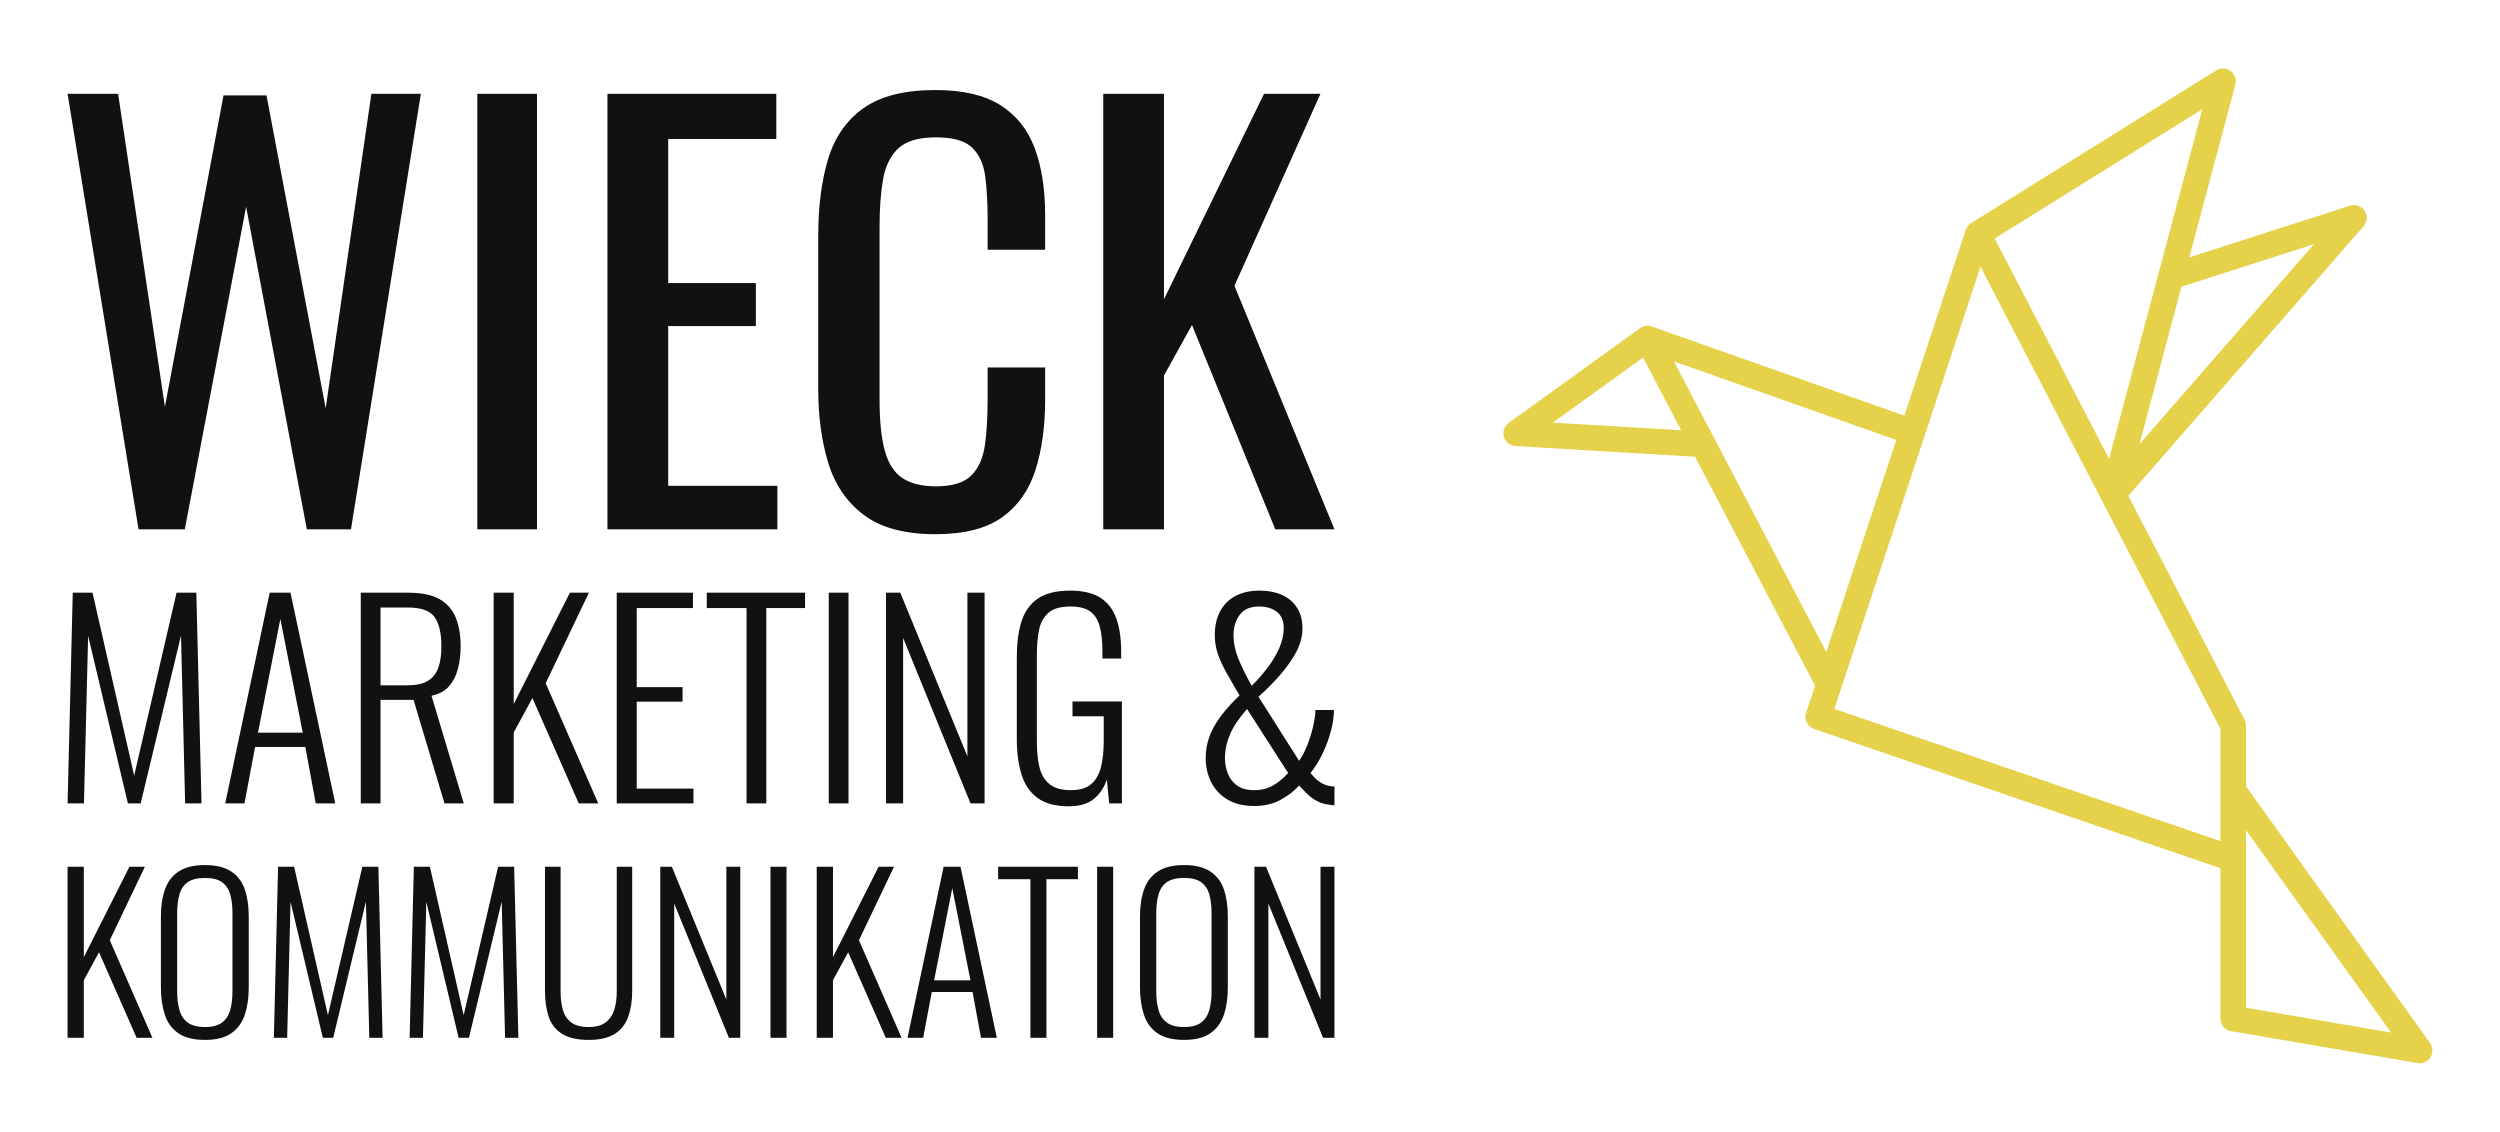
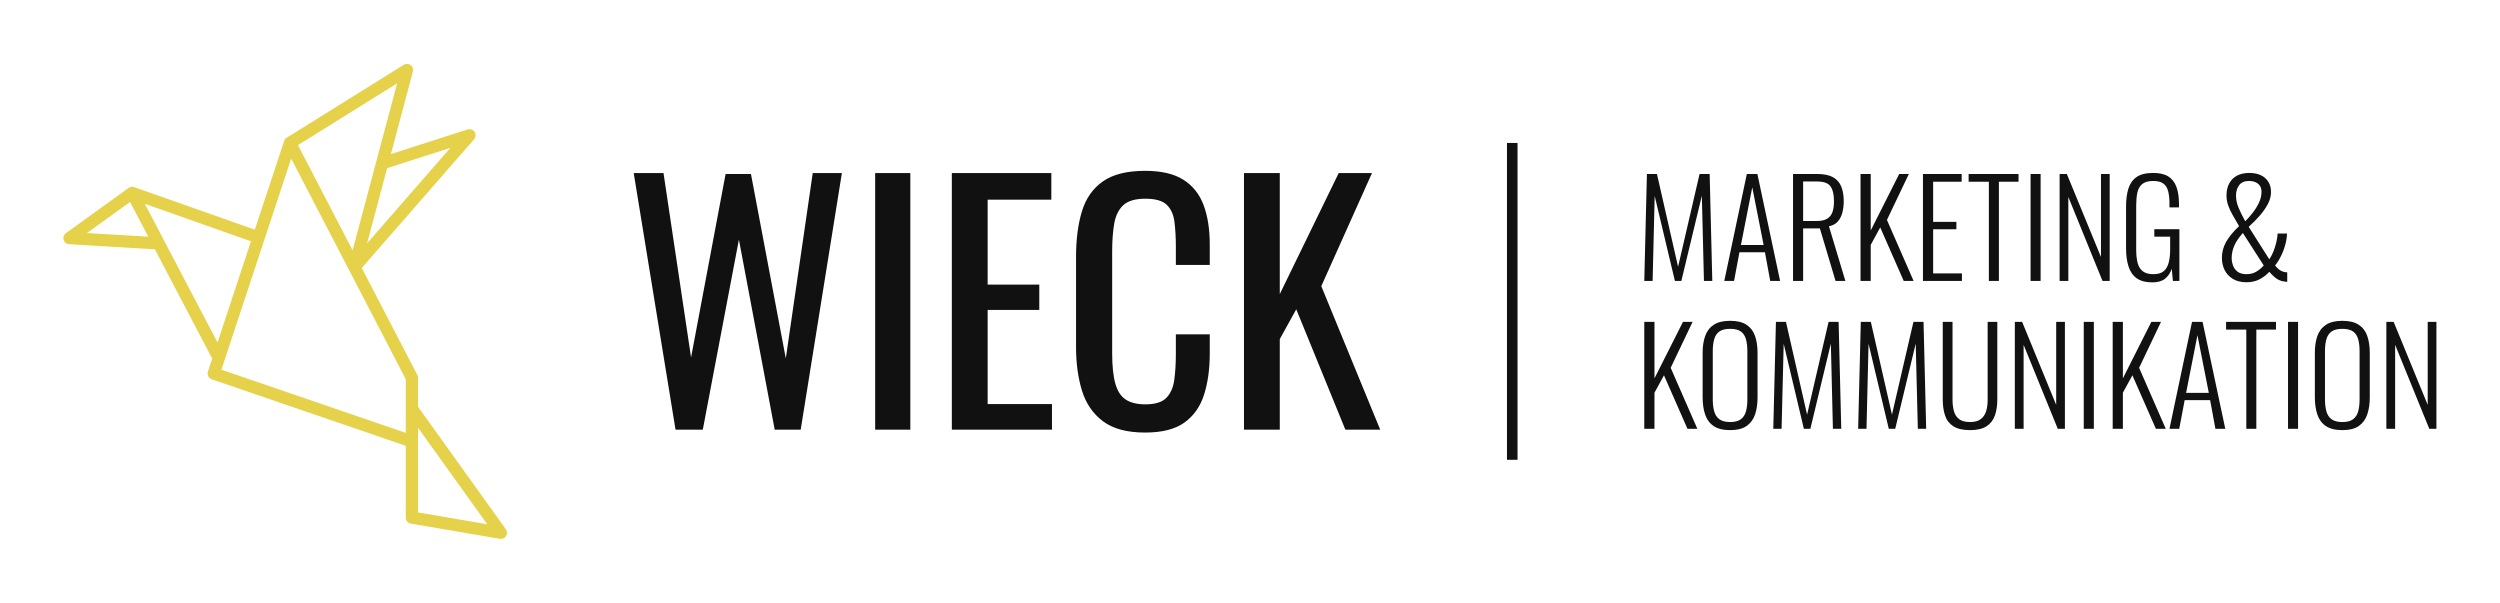
- <svg xmlns="http://www.w3.org/2000/svg" viewBox="0 0 592.0 267.6" width="592" height="268" role="img" aria-label="Wieck Marketing &amp; Kommunikation">
-   <g fill="#111111" transform="translate(0 22.01)">
-     <path d="M43.76 103.14L32.81 103.14L16 0.00L27.97 0.00L39.05 74.11L52.93 0.38L63.11 0.38L77.12 74.49L87.94 0.00L99.66 0.00L83.11 103.14L72.66 103.14L58.28 26.74L43.76 103.14ZM127.16 103.14L113.03 103.14L113.03 0.00L127.16 0.00L127.16 103.14ZM184.08 103.14L143.84 103.14L143.84 0.00L183.83 0.00L183.83 10.70L158.23 10.70L158.23 44.82L178.99 44.82L178.99 55.01L158.23 55.01L158.23 92.83L184.08 92.83L184.08 103.14ZM221.52 104.29L221.52 104.29Q210.57 104.29 204.52 99.70Q198.47 95.12 196.11 87.35Q193.76 79.58 193.76 70.03L193.76 70.03L193.76 33.62Q193.76 23.17 196.11 15.41Q198.47 7.64 204.52 3.37Q210.57-0.89 221.52-0.89L221.52-0.89Q231.20-0.89 236.86 2.67Q242.53 6.24 245.01 12.86Q247.49 19.48 247.49 28.78L247.49 28.78L247.49 36.93L233.87 36.93L233.87 29.67Q233.87 23.94 233.30 19.55Q232.72 15.15 230.18 12.73Q227.63 10.31 221.65 10.31L221.65 10.31Q215.53 10.31 212.73 12.92Q209.93 15.53 209.10 20.31Q208.28 25.08 208.28 31.45L208.28 31.45L208.28 72.33Q208.28 80.09 209.55 84.61Q210.82 89.13 213.75 91.04Q216.68 92.95 221.65 92.95L221.65 92.95Q227.50 92.95 230.05 90.34Q232.60 87.73 233.23 83.15Q233.87 78.57 233.87 72.45L233.87 72.45L233.87 64.81L247.49 64.81L247.49 72.45Q247.49 81.88 245.20 89.07Q242.91 96.26 237.31 100.28Q231.70 104.29 221.52 104.29ZM275.63 103.14L261.25 103.14L261.25 0.00L275.63 0.00L275.63 48.64L299.32 0.00L312.69 0.00L292.32 45.46L316.00 103.14L301.99 103.14L282.26 54.75L275.63 66.72L275.63 103.14Z M19.88 168.04L16 168.04L17.23 118.14L21.91 118.14L31.77 161.45L41.81 118.14L46.49 118.14L47.72 168.04L43.84 168.04L42.86 128.31L33.31 168.04L30.29 168.04L20.87 128.37L19.88 168.04ZM57.89 168.04L53.33 168.04L63.86 118.14L68.79 118.14L79.39 168.04L74.77 168.04L72.30 154.67L60.41 154.67L57.89 168.04ZM66.39 124.36L61.09 151.28L71.69 151.28L66.39 124.36ZM90.11 168.04L85.43 168.04L85.43 118.14L96.70 118.14Q101.38 118.14 104.06 119.65Q106.74 121.16 107.91 124.02Q109.08 126.89 109.08 130.83L109.08 130.83Q109.08 133.60 108.46 136.07Q107.85 138.53 106.37 140.26Q104.89 141.98 102.18 142.54L102.18 142.54L109.82 168.04L105.26 168.04L97.93 143.52L90.11 143.52L90.11 168.04ZM90.11 121.65L90.11 140.07L96.45 140.07Q99.59 140.07 101.32 139.02Q103.04 137.98 103.78 135.94Q104.52 133.91 104.52 130.83L104.52 130.83Q104.52 126.21 102.92 123.93Q101.32 121.65 96.57 121.65L96.57 121.65L90.11 121.65ZM121.65 168.04L116.90 168.04L116.90 118.14L121.65 118.14L121.65 144.51L134.95 118.14L139.45 118.14L129.22 139.58L141.67 168.04L137.05 168.04L126.08 143.09L121.65 151.22L121.65 168.04ZM164.21 168.04L146.04 168.04L146.04 118.14L164.09 118.14L164.09 121.78L150.78 121.78L150.78 140.50L161.63 140.50L161.63 143.95L150.78 143.95L150.78 164.53L164.21 164.53L164.21 168.04ZM181.46 168.04L176.78 168.04L176.78 121.78L167.36 121.78L167.36 118.14L190.64 118.14L190.64 121.78L181.46 121.78L181.46 168.04ZM200.93 168.04L196.25 168.04L196.25 118.14L200.93 118.14L200.93 168.04ZM213.86 168.04L209.80 168.04L209.80 118.14L213.19 118.14L229.08 156.89L229.08 118.14L233.15 118.14L233.15 168.04L229.82 168.04L213.86 128.86L213.86 168.04ZM253.10 168.72L253.10 168.72Q248.36 168.72 245.68 166.74Q243.00 164.77 241.89 161.17Q240.78 157.57 240.78 152.82L240.78 152.82L240.78 133.36Q240.78 128.55 241.86 125.04Q242.94 121.53 245.68 119.59Q248.42 117.65 253.41 117.65L253.41 117.65Q257.91 117.65 260.53 119.31Q263.15 120.97 264.32 124.18Q265.49 127.38 265.49 132.00L265.49 132.00L265.49 133.73L261.05 133.73L261.05 132.00Q261.05 128.43 260.40 126.09Q259.76 123.75 258.16 122.58Q256.55 121.41 253.47 121.41L253.47 121.41Q250.02 121.41 248.30 122.88Q246.57 124.36 246.05 126.95Q245.53 129.54 245.53 132.86L245.53 132.86L245.53 153.38Q245.53 157.01 246.17 159.57Q246.82 162.12 248.58 163.51Q250.33 164.90 253.54 164.90L253.54 164.90Q256.68 164.90 258.34 163.51Q260.00 162.12 260.68 159.54Q261.36 156.95 261.36 153.25L261.36 153.25L261.36 147.40L253.97 147.40L253.97 143.89L265.67 143.89L265.67 168.04L262.65 168.04L262.10 162.37Q261.17 165.20 259.05 166.96Q256.92 168.72 253.10 168.72ZM297.03 168.65L297.03 168.65Q293.21 168.65 290.65 167.11Q288.09 165.57 286.80 162.99Q285.51 160.40 285.51 157.32L285.51 157.32Q285.51 153.38 287.45 149.90Q289.39 146.42 293.52 142.47L293.52 142.47Q291.79 139.52 290.47 137.18Q289.14 134.83 288.40 132.68Q287.66 130.52 287.66 128.18L287.66 128.18Q287.66 124.86 288.96 122.48Q290.25 120.11 292.62 118.88Q294.99 117.65 298.26 117.65L298.26 117.65Q301.34 117.65 303.62 118.70Q305.90 119.74 307.16 121.74Q308.42 123.75 308.42 126.52L308.42 126.52Q308.42 129.35 307.01 132.06Q305.59 134.77 303.25 137.48Q300.91 140.19 298.01 142.78L298.01 142.78L307.62 157.94Q308.73 156.40 309.56 154.27Q310.39 152.15 310.92 149.93Q311.44 147.71 311.50 145.92L311.50 145.92L315.88 145.92Q315.88 148.14 315.17 150.85Q314.46 153.56 313.20 156.21Q311.93 158.86 310.33 160.83L310.33 160.83Q311.69 162.56 313.07 163.29Q314.46 164.03 316 164.03L316 164.03L316 168.47Q315.69 168.47 315.38 168.44Q315.08 168.41 314.83 168.35L314.83 168.35Q313.35 168.22 312.06 167.58Q310.76 166.93 309.69 165.91Q308.61 164.90 307.62 163.79L307.62 163.79Q305.90 165.76 303.22 167.21Q300.54 168.65 297.03 168.65ZM297.03 164.90L297.03 164.90Q299.49 164.90 301.40 163.82Q303.31 162.74 305.03 160.83L305.03 160.83L295.30 145.68Q292.47 148.88 291.27 151.68Q290.07 154.49 290.07 157.32L290.07 157.32Q290.07 159.11 290.71 160.86Q291.36 162.62 292.87 163.76Q294.38 164.90 297.03 164.90ZM296.41 140.19L296.41 140.19Q298.38 138.22 300.11 135.97Q301.83 133.73 302.91 131.29Q303.99 128.86 303.99 126.46L303.99 126.46Q303.99 123.99 302.39 122.70Q300.78 121.41 298.14 121.41L298.14 121.41Q294.99 121.41 293.55 123.41Q292.10 125.41 292.10 128.12L292.10 128.12Q292.10 130.95 293.24 133.76Q294.38 136.56 296.41 140.19Z M19.85 223.54L16 223.54L16 183.04L19.85 183.04L19.85 204.44L30.65 183.04L34.30 183.04L26 200.44L36.10 223.54L32.35 223.54L23.45 203.29L19.85 209.89L19.85 223.54ZM48.55 224.04L48.55 224.04Q44.50 224.04 42.23 222.46Q39.95 220.89 39.03 218.06Q38.10 215.24 38.10 211.59L38.10 211.59L38.10 194.79Q38.10 191.09 39.08 188.36Q40.05 185.64 42.33 184.14Q44.60 182.64 48.55 182.64L48.55 182.64Q52.45 182.64 54.73 184.14Q57.00 185.64 57.95 188.36Q58.90 191.09 58.90 194.79L58.90 194.79L58.90 211.64Q58.90 215.29 57.98 218.06Q57.05 220.84 54.80 222.44Q52.55 224.04 48.55 224.04ZM48.55 220.99L48.55 220.99Q51.20 220.99 52.60 219.91Q54.00 218.84 54.53 216.91Q55.05 214.99 55.05 212.44L55.05 212.44L55.05 194.09Q55.05 191.54 54.53 189.64Q54.00 187.74 52.60 186.71Q51.20 185.69 48.55 185.69L48.55 185.69Q45.85 185.69 44.43 186.71Q43.00 187.74 42.48 189.64Q41.95 191.54 41.95 194.09L41.95 194.09L41.95 212.44Q41.95 214.99 42.48 216.91Q43.00 218.84 44.43 219.91Q45.85 220.99 48.55 220.99ZM68 223.54L64.85 223.54L65.85 183.04L69.65 183.04L77.65 218.19L85.80 183.04L89.60 183.04L90.60 223.54L87.45 223.54L86.65 191.29L78.90 223.54L76.45 223.54L68.80 191.34L68 223.54ZM100.15 223.54L97.00 223.54L98.00 183.04L101.80 183.04L109.80 218.19L117.95 183.04L121.75 183.04L122.75 223.54L119.60 223.54L118.80 191.29L111.05 223.54L108.60 223.54L100.95 191.34L100.15 223.54ZM139.40 224.04L139.40 224.04Q135.30 224.04 133.03 222.56Q130.75 221.09 129.90 218.46Q129.05 215.84 129.05 212.49L129.05 212.49L129.05 183.04L132.75 183.04L132.75 212.59Q132.75 214.94 133.28 216.86Q133.80 218.79 135.25 219.89Q136.70 220.99 139.40 220.99L139.40 220.99Q142.00 220.99 143.45 219.86Q144.90 218.74 145.48 216.84Q146.05 214.94 146.05 212.59L146.05 212.59L146.05 183.04L149.70 183.04L149.70 212.49Q149.70 215.84 148.80 218.46Q147.90 221.09 145.65 222.56Q143.40 224.04 139.40 224.04ZM159.65 223.54L156.35 223.54L156.35 183.04L159.10 183.04L172 214.49L172 183.04L175.30 183.04L175.30 223.54L172.60 223.54L159.65 191.74L159.65 223.54ZM186.25 223.54L182.45 223.54L182.45 183.04L186.25 183.04L186.25 223.54ZM197.25 223.54L193.40 223.54L193.40 183.04L197.25 183.04L197.25 204.44L208.05 183.04L211.70 183.04L203.40 200.44L213.50 223.54L209.75 223.54L200.85 203.29L197.25 209.89L197.25 223.54ZM218.60 223.54L214.90 223.54L223.45 183.04L227.45 183.04L236.05 223.54L232.30 223.54L230.30 212.69L220.65 212.69L218.60 223.54ZM225.50 188.09L221.20 209.94L229.80 209.94L225.50 188.09ZM247.80 223.54L244.00 223.54L244.00 185.99L236.35 185.99L236.35 183.04L255.25 183.04L255.25 185.99L247.80 185.99L247.80 223.54ZM263.60 223.54L259.80 223.54L259.80 183.04L263.60 183.04L263.60 223.54ZM280.40 224.04L280.40 224.04Q276.35 224.04 274.08 222.46Q271.80 220.89 270.88 218.06Q269.95 215.24 269.95 211.59L269.95 211.59L269.95 194.79Q269.95 191.09 270.93 188.36Q271.90 185.64 274.18 184.14Q276.45 182.64 280.40 182.64L280.40 182.64Q284.30 182.64 286.58 184.14Q288.85 185.64 289.80 188.36Q290.75 191.09 290.75 194.79L290.75 194.79L290.75 211.64Q290.75 215.29 289.83 218.06Q288.90 220.84 286.65 222.44Q284.40 224.04 280.40 224.04ZM280.40 220.99L280.40 220.99Q283.05 220.99 284.45 219.91Q285.85 218.84 286.38 216.91Q286.90 214.99 286.90 212.44L286.90 212.44L286.90 194.09Q286.90 191.54 286.38 189.64Q285.85 187.74 284.45 186.71Q283.05 185.69 280.40 185.69L280.40 185.69Q277.70 185.69 276.28 186.71Q274.85 187.74 274.33 189.64Q273.80 191.54 273.80 194.09L273.80 194.09L273.80 212.44Q273.80 214.99 274.33 216.91Q274.85 218.84 276.28 219.91Q277.70 220.99 280.40 220.99ZM300.35 223.54L297.05 223.54L297.05 183.04L299.80 183.04L312.70 214.49L312.70 183.04L316.00 183.04L316.00 223.54L313.30 223.54L300.35 191.74L300.35 223.54Z" />
+ <svg xmlns="http://www.w3.org/2000/svg" viewBox="0 0 473.4 113.9" width="473" height="114" role="img" aria-label="Wieck Marketing &amp; Kommunikation">
+   <g fill="#111111">
+     <path d="M133.08 81.27L127.92 81.27L120 32.67L125.64 32.67L130.86 67.59L137.40 32.85L142.20 32.85L148.80 67.77L153.90 32.67L159.42 32.67L151.62 81.27L146.70 81.27L139.92 45.27L133.08 81.27ZM172.38 81.27L165.72 81.27L165.72 32.67L172.38 32.67L172.38 81.27ZM199.20 81.27L180.24 81.27L180.24 32.67L199.08 32.67L199.08 37.71L187.02 37.71L187.02 53.79L196.80 53.79L196.80 58.59L187.02 58.59L187.02 76.41L199.20 76.41L199.20 81.27ZM216.84 81.81L216.84 81.81Q211.68 81.81 208.83 79.65Q205.98 77.49 204.87 73.83Q203.76 70.17 203.76 65.67L203.76 65.67L203.76 48.51Q203.76 43.59 204.87 39.93Q205.98 36.27 208.83 34.26Q211.68 32.25 216.84 32.25L216.84 32.25Q221.40 32.25 224.07 33.93Q226.74 35.61 227.91 38.73Q229.08 41.85 229.08 46.23L229.08 46.23L229.08 50.07L222.66 50.07L222.66 46.65Q222.66 43.95 222.39 41.88Q222.12 39.81 220.92 38.67Q219.72 37.53 216.90 37.53L216.90 37.53Q214.02 37.53 212.70 38.76Q211.38 39.99 210.99 42.24Q210.60 44.49 210.60 47.49L210.60 47.49L210.60 66.75Q210.60 70.41 211.20 72.54Q211.80 74.67 213.18 75.57Q214.56 76.47 216.90 76.47L216.90 76.47Q219.66 76.47 220.86 75.24Q222.06 74.01 222.36 71.85Q222.66 69.69 222.66 66.81L222.66 66.81L222.66 63.21L229.08 63.21L229.08 66.81Q229.08 71.25 228.00 74.64Q226.92 78.03 224.28 79.92Q221.64 81.81 216.84 81.81ZM242.34 81.27L235.56 81.27L235.56 32.67L242.34 32.67L242.34 55.59L253.50 32.67L259.80 32.67L250.20 54.09L261.36 81.27L254.76 81.27L245.46 58.47L242.34 64.11L242.34 81.27Z M312.94 53.10L311.36 53.10L311.86 32.85L313.76 32.85L317.76 50.42L321.83 32.85L323.74 32.85L324.24 53.10L322.66 53.10L322.26 36.97L318.38 53.10L317.16 53.10L313.33 37.00L312.94 53.10ZM328.36 53.10L326.51 53.10L330.78 32.85L332.78 32.85L337.08 53.10L335.21 53.10L334.21 47.67L329.38 47.67L328.36 53.10ZM331.81 35.37L329.66 46.30L333.96 46.30L331.81 35.37ZM341.44 53.10L339.53 53.10L339.53 32.85L344.11 32.85Q346.01 32.85 347.10 33.46Q348.19 34.07 348.66 35.23Q349.13 36.40 349.13 38.00L349.13 38.00Q349.13 39.12 348.88 40.12Q348.63 41.12 348.03 41.82Q347.44 42.52 346.33 42.75L346.33 42.75L349.44 53.10L347.58 53.10L344.61 43.15L341.44 43.15L341.44 53.10ZM341.44 34.27L341.44 41.75L344.01 41.75Q345.28 41.75 345.99 41.32Q346.69 40.90 346.99 40.07Q347.28 39.25 347.28 38.00L347.28 38.00Q347.28 36.12 346.63 35.20Q345.99 34.27 344.06 34.27L344.06 34.27L341.44 34.27ZM354.24 53.10L352.31 53.10L352.31 32.85L354.24 32.85L354.24 43.55L359.63 32.85L361.46 32.85L357.31 41.55L362.36 53.10L360.49 53.10L356.04 42.97L354.24 46.27L354.24 53.10ZM371.51 53.10L364.13 53.10L364.13 32.85L371.46 32.85L371.46 34.32L366.06 34.32L366.06 41.92L370.46 41.92L370.46 43.32L366.06 43.32L366.06 51.67L371.51 51.67L371.51 53.10ZM378.51 53.10L376.61 53.10L376.61 34.32L372.78 34.32L372.78 32.85L382.23 32.85L382.23 34.32L378.51 34.32L378.51 53.10ZM386.41 53.10L384.51 53.10L384.51 32.85L386.41 32.85L386.41 53.10ZM391.66 53.10L390.01 53.10L390.01 32.85L391.38 32.85L397.84 48.57L397.84 32.85L399.49 32.85L399.49 53.10L398.13 53.10L391.66 37.20L391.66 53.10ZM407.59 53.37L407.59 53.37Q405.66 53.37 404.57 52.57Q403.49 51.77 403.04 50.31Q402.59 48.85 402.59 46.92L402.59 46.92L402.59 39.02Q402.59 37.07 403.02 35.65Q403.46 34.22 404.57 33.43Q405.69 32.65 407.71 32.65L407.71 32.65Q409.54 32.65 410.60 33.32Q411.66 34.00 412.13 35.30Q412.61 36.60 412.61 38.47L412.61 38.47L412.61 39.17L410.81 39.17L410.81 38.47Q410.81 37.02 410.55 36.07Q410.29 35.12 409.63 34.65Q408.99 34.17 407.74 34.17L407.74 34.17Q406.34 34.17 405.63 34.77Q404.94 35.37 404.72 36.42Q404.51 37.47 404.51 38.82L404.51 38.82L404.51 47.15Q404.51 48.62 404.77 49.66Q405.04 50.70 405.75 51.26Q406.46 51.82 407.76 51.82L407.76 51.82Q409.04 51.82 409.71 51.26Q410.38 50.70 410.66 49.65Q410.94 48.60 410.94 47.10L410.94 47.10L410.94 44.72L407.94 44.72L407.94 43.30L412.69 43.30L412.69 53.10L411.46 53.10L411.24 50.80Q410.86 51.95 410.00 52.66Q409.13 53.37 407.59 53.37ZM425.41 53.35L425.41 53.35Q423.86 53.35 422.82 52.72Q421.79 52.10 421.26 51.05Q420.74 50.00 420.74 48.75L420.74 48.75Q420.74 47.15 421.52 45.73Q422.31 44.32 423.99 42.72L423.99 42.72Q423.29 41.52 422.75 40.57Q422.21 39.62 421.91 38.75Q421.61 37.87 421.61 36.92L421.61 36.92Q421.61 35.57 422.14 34.61Q422.66 33.65 423.62 33.15Q424.59 32.65 425.91 32.65L425.91 32.65Q427.16 32.65 428.09 33.07Q429.01 33.50 429.52 34.31Q430.04 35.12 430.04 36.25L430.04 36.25Q430.04 37.40 429.46 38.50Q428.89 39.60 427.94 40.70Q426.99 41.80 425.81 42.85L425.81 42.85L429.71 49.00Q430.16 48.37 430.50 47.51Q430.84 46.65 431.05 45.75Q431.26 44.85 431.29 44.12L431.29 44.12L433.06 44.12Q433.06 45.02 432.77 46.12Q432.49 47.22 431.97 48.30Q431.46 49.37 430.81 50.17L430.81 50.17Q431.36 50.87 431.92 51.17Q432.49 51.47 433.11 51.47L433.11 51.47L433.11 53.27Q432.99 53.27 432.86 53.26Q432.74 53.25 432.64 53.22L432.64 53.22Q432.04 53.17 431.51 52.91Q430.99 52.65 430.55 52.23Q430.11 51.82 429.71 51.37L429.71 51.37Q429.01 52.17 427.92 52.76Q426.84 53.35 425.41 53.35ZM425.41 51.82L425.41 51.82Q426.41 51.82 427.19 51.38Q427.96 50.95 428.66 50.17L428.66 50.17L424.71 44.02Q423.56 45.32 423.07 46.46Q422.59 47.60 422.59 48.75L422.59 48.75Q422.59 49.47 422.85 50.18Q423.11 50.90 423.72 51.36Q424.34 51.82 425.41 51.82ZM425.16 41.80L425.16 41.80Q425.96 41.00 426.66 40.08Q427.36 39.17 427.80 38.18Q428.24 37.20 428.24 36.22L428.24 36.22Q428.24 35.22 427.59 34.70Q426.94 34.17 425.86 34.17L425.86 34.17Q424.59 34.17 424.00 34.98Q423.41 35.80 423.41 36.90L423.41 36.90Q423.41 38.05 423.87 39.18Q424.34 40.32 425.16 41.80Z M313.29 81.10L311.36 81.10L311.36 60.85L313.29 60.85L313.29 71.55L318.69 60.85L320.51 60.85L316.36 69.55L321.41 81.10L319.54 81.10L315.09 70.97L313.29 74.27L313.29 81.10ZM327.63 81.35L327.63 81.35Q325.61 81.35 324.47 80.56Q323.33 79.77 322.87 78.36Q322.41 76.95 322.41 75.12L322.41 75.12L322.41 66.72Q322.41 64.87 322.90 63.51Q323.38 62.15 324.52 61.40Q325.66 60.65 327.63 60.65L327.63 60.65Q329.58 60.65 330.72 61.40Q331.86 62.15 332.33 63.51Q332.81 64.87 332.81 66.72L332.81 66.72L332.81 75.15Q332.81 76.97 332.35 78.36Q331.88 79.75 330.76 80.55Q329.63 81.35 327.63 81.35ZM327.63 79.82L327.63 79.82Q328.96 79.82 329.66 79.28Q330.36 78.75 330.62 77.78Q330.88 76.82 330.88 75.55L330.88 75.55L330.88 66.37Q330.88 65.10 330.62 64.15Q330.36 63.20 329.66 62.68Q328.96 62.17 327.63 62.17L327.63 62.17Q326.29 62.17 325.57 62.68Q324.86 63.20 324.60 64.15Q324.33 65.10 324.33 66.37L324.33 66.37L324.33 75.55Q324.33 76.82 324.60 77.78Q324.86 78.75 325.57 79.28Q326.29 79.82 327.63 79.82ZM337.36 81.10L335.79 81.10L336.29 60.85L338.19 60.85L342.19 78.42L346.26 60.85L348.16 60.85L348.66 81.10L347.08 81.10L346.69 64.97L342.81 81.10L341.58 81.10L337.76 65.00L337.36 81.10ZM353.44 81.10L351.86 81.10L352.36 60.85L354.26 60.85L358.26 78.42L362.33 60.85L364.24 60.85L364.74 81.10L363.16 81.10L362.76 64.97L358.88 81.10L357.66 81.10L353.83 65.00L353.44 81.10ZM373.06 81.35L373.06 81.35Q371.01 81.35 369.87 80.61Q368.73 79.87 368.31 78.56Q367.88 77.25 367.88 75.57L367.88 75.57L367.88 60.85L369.73 60.85L369.73 75.62Q369.73 76.80 370.00 77.76Q370.26 78.72 370.98 79.27Q371.71 79.82 373.06 79.82L373.06 79.82Q374.36 79.82 375.08 79.26Q375.81 78.70 376.10 77.75Q376.38 76.80 376.38 75.62L376.38 75.62L376.38 60.85L378.21 60.85L378.21 75.57Q378.21 77.25 377.76 78.56Q377.31 79.87 376.19 80.61Q375.06 81.35 373.06 81.35ZM383.19 81.10L381.53 81.10L381.53 60.85L382.91 60.85L389.36 76.57L389.36 60.85L391.01 60.85L391.01 81.10L389.66 81.10L383.19 65.20L383.19 81.10ZM396.49 81.10L394.58 81.10L394.58 60.85L396.49 60.85L396.49 81.10ZM401.99 81.10L400.06 81.10L400.06 60.85L401.99 60.85L401.99 71.55L407.38 60.85L409.21 60.85L405.06 69.55L410.11 81.10L408.24 81.10L403.79 70.97L401.99 74.27L401.99 81.10ZM412.66 81.10L410.81 81.10L415.08 60.85L417.08 60.85L421.38 81.10L419.51 81.10L418.51 75.67L413.69 75.67L412.66 81.10ZM416.11 63.37L413.96 74.30L418.26 74.30L416.11 63.37ZM427.26 81.10L425.36 81.10L425.36 62.32L421.53 62.32L421.53 60.85L430.98 60.85L430.98 62.32L427.26 62.32L427.26 81.10ZM435.16 81.10L433.26 81.10L433.26 60.85L435.16 60.85L435.16 81.10ZM443.56 81.35L443.56 81.35Q441.54 81.35 440.40 80.56Q439.26 79.77 438.80 78.36Q438.34 76.95 438.34 75.12L438.34 75.12L438.34 66.72Q438.34 64.87 438.82 63.51Q439.31 62.15 440.45 61.40Q441.59 60.65 443.56 60.65L443.56 60.65Q445.51 60.65 446.65 61.40Q447.79 62.15 448.26 63.51Q448.74 64.87 448.74 66.72L448.74 66.72L448.74 75.15Q448.74 76.97 448.27 78.36Q447.81 79.75 446.69 80.55Q445.56 81.35 443.56 81.35ZM443.56 79.82L443.56 79.82Q444.88 79.82 445.59 79.28Q446.29 78.75 446.55 77.78Q446.81 76.82 446.81 75.55L446.81 75.55L446.81 66.37Q446.81 65.10 446.55 64.15Q446.29 63.20 445.59 62.68Q444.88 62.17 443.56 62.17L443.56 62.17Q442.21 62.17 441.50 62.68Q440.79 63.20 440.52 64.15Q440.26 65.10 440.26 66.37L440.26 66.37L440.26 75.55Q440.26 76.82 440.52 77.78Q440.79 78.75 441.50 79.28Q442.21 79.82 443.56 79.82ZM453.54 81.10L451.88 81.10L451.88 60.85L453.26 60.85L459.71 76.57L459.71 60.85L461.36 60.85L461.36 81.10L460.01 81.10L453.54 65.20L453.54 81.10Z" />
+     <rect x="285.36" y="26.97" width="2" height="60" />
  </g>
-   <path transform="translate(356 16) scale(0.57702)" d="M81.92 154.29 L5.25 149.73 L59.15 110.86 L133.6 252.85 M59.15 110.86 L167.85 149.24 M129.21 266.12 L194.73 67.92 L295.34 5.25 L250.16 174.66 M194.73 67.92 L299.52 269.72 L299.52 389.93 L376.02 403 L299.52 296.31 M129.21 266.12 L299.52 324.47 M273.94 85.48 L349.04 61.34 L250.16 174.66" fill="none" stroke="#E6D14A" stroke-width="10.5" stroke-linejoin="round" stroke-linecap="round" />
+   <path transform="translate(12 12) scale(0.22032)" d="M81.92 154.29 L5.25 149.73 L59.15 110.86 L133.6 252.85 M59.15 110.86 L167.85 149.24 M129.21 266.12 L194.73 67.92 L295.34 5.25 L250.16 174.66 M194.73 67.92 L299.52 269.72 L299.52 389.93 L376.02 403 L299.52 296.31 M129.21 266.12 L299.52 324.47 M273.94 85.48 L349.04 61.34 L250.16 174.66" fill="none" stroke="#E6D14A" stroke-width="10.5" stroke-linejoin="round" stroke-linecap="round" />
</svg>
